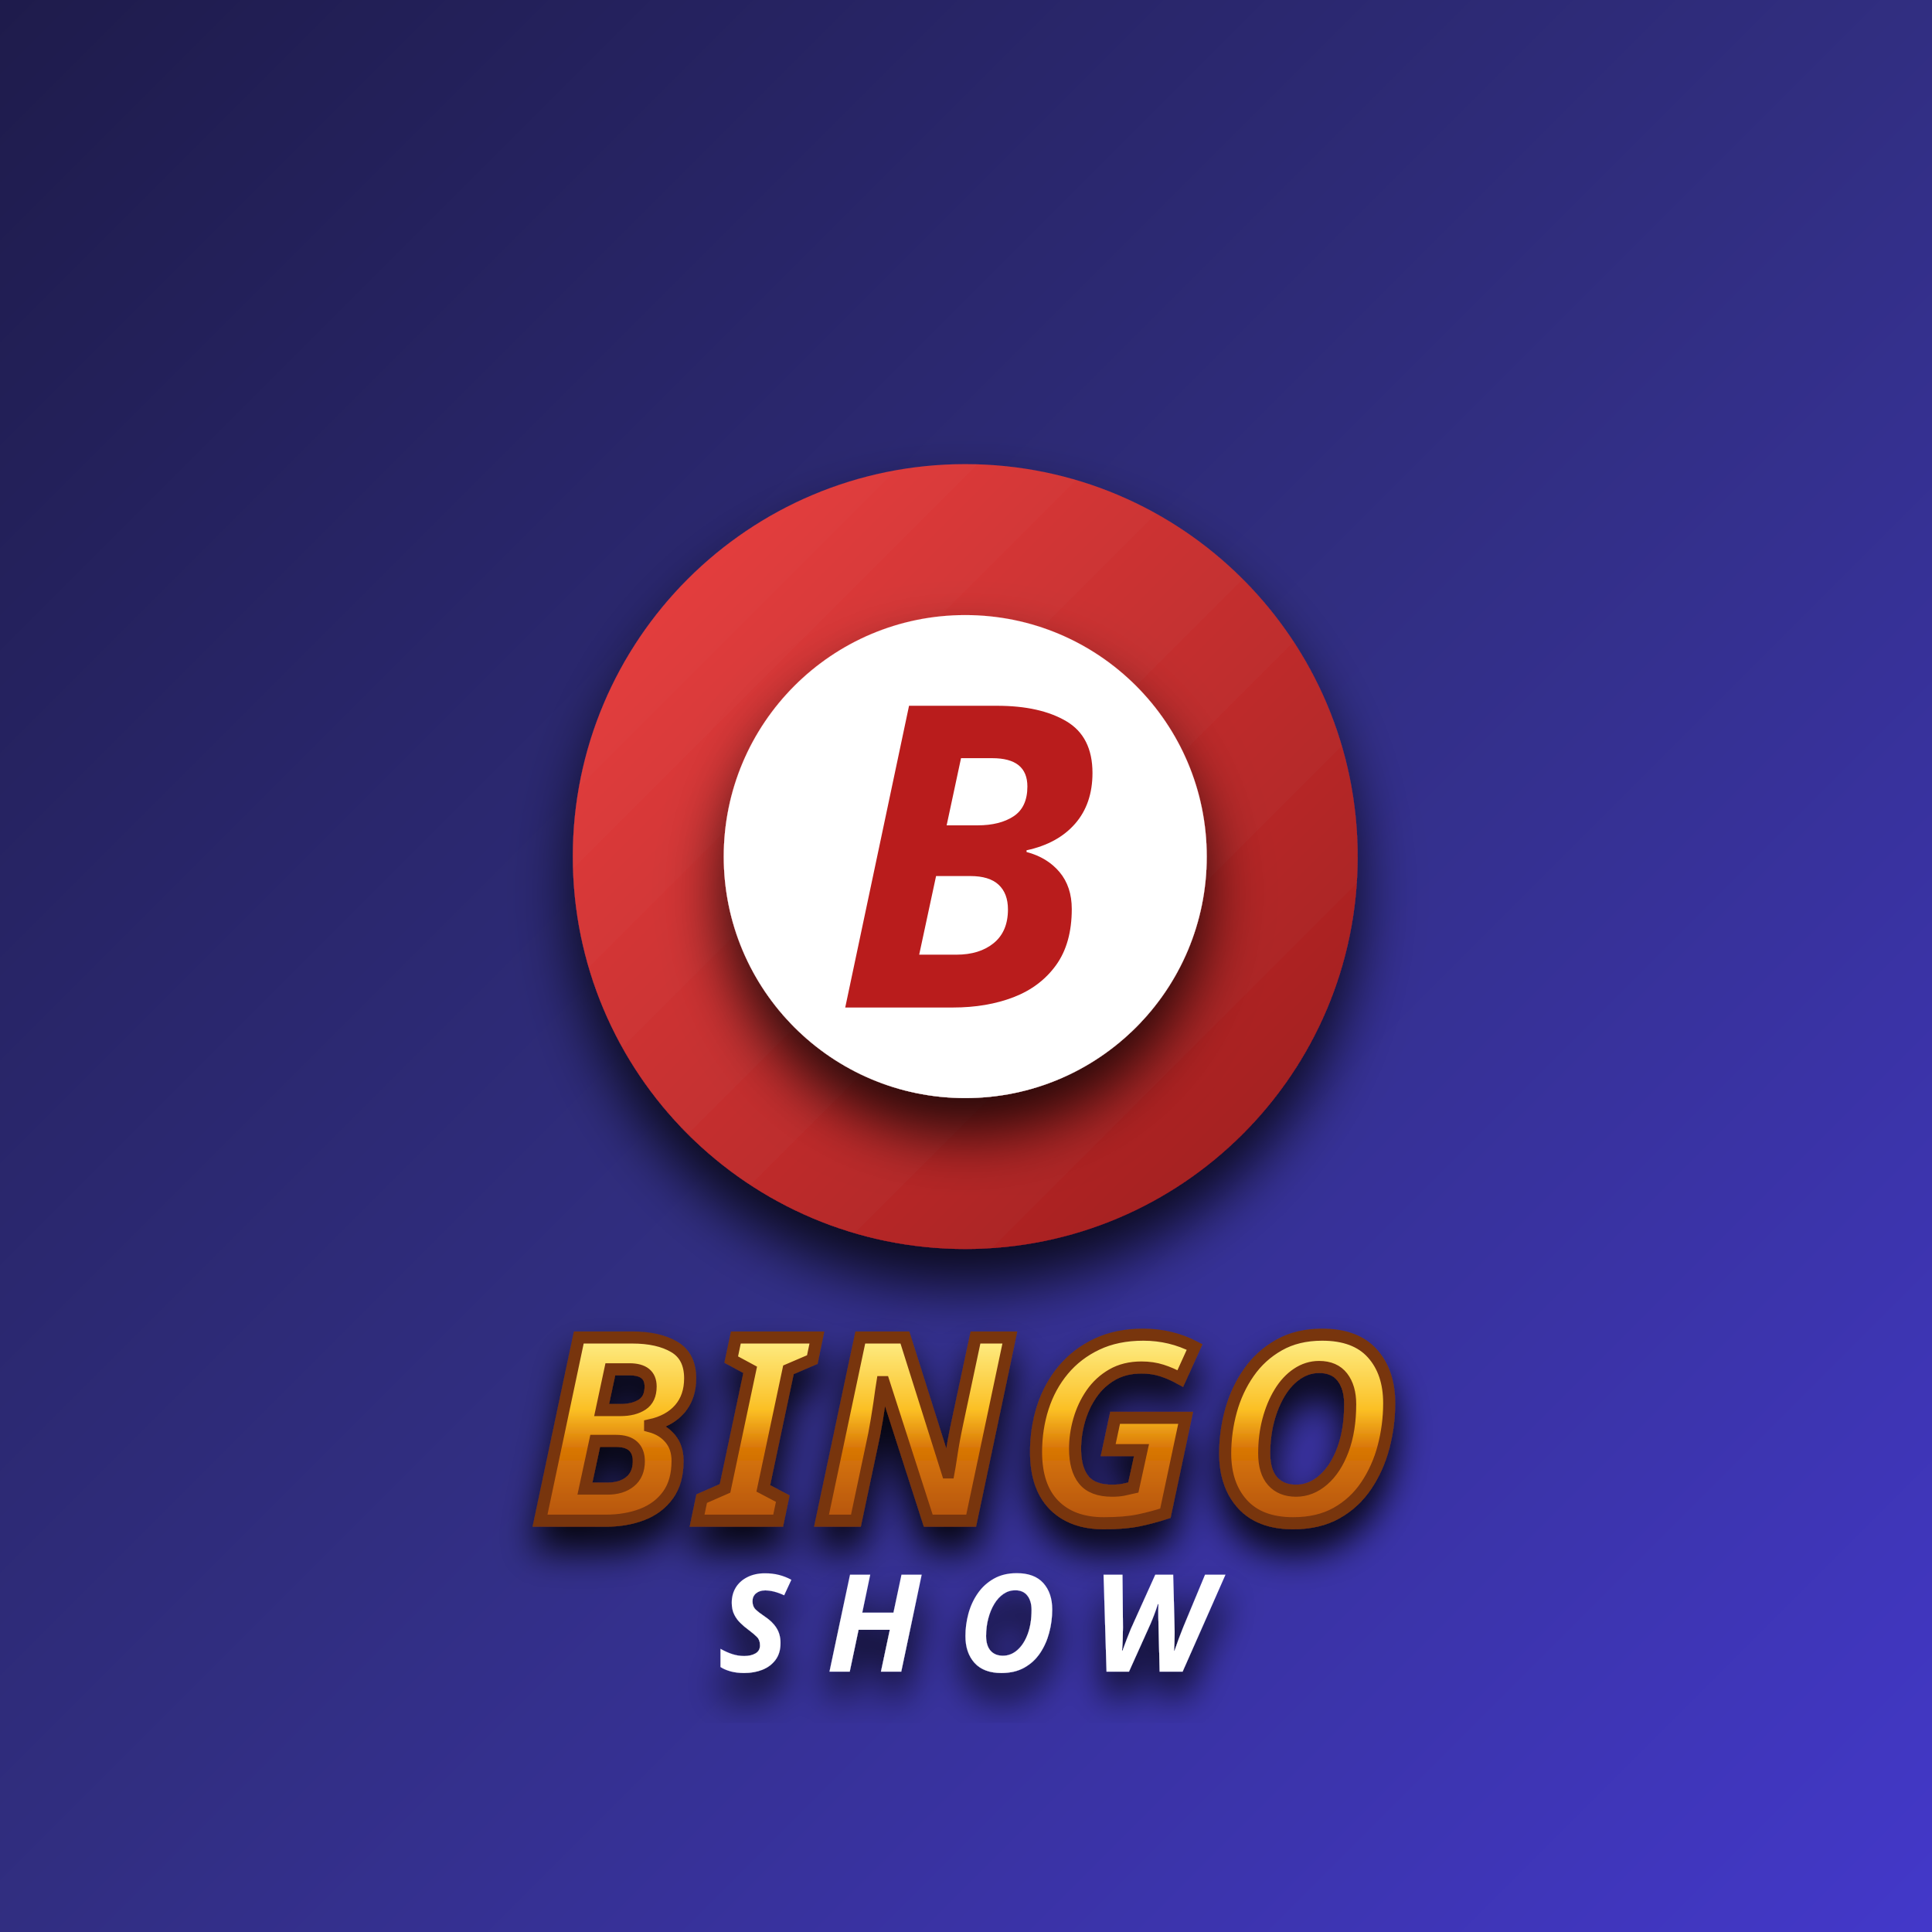
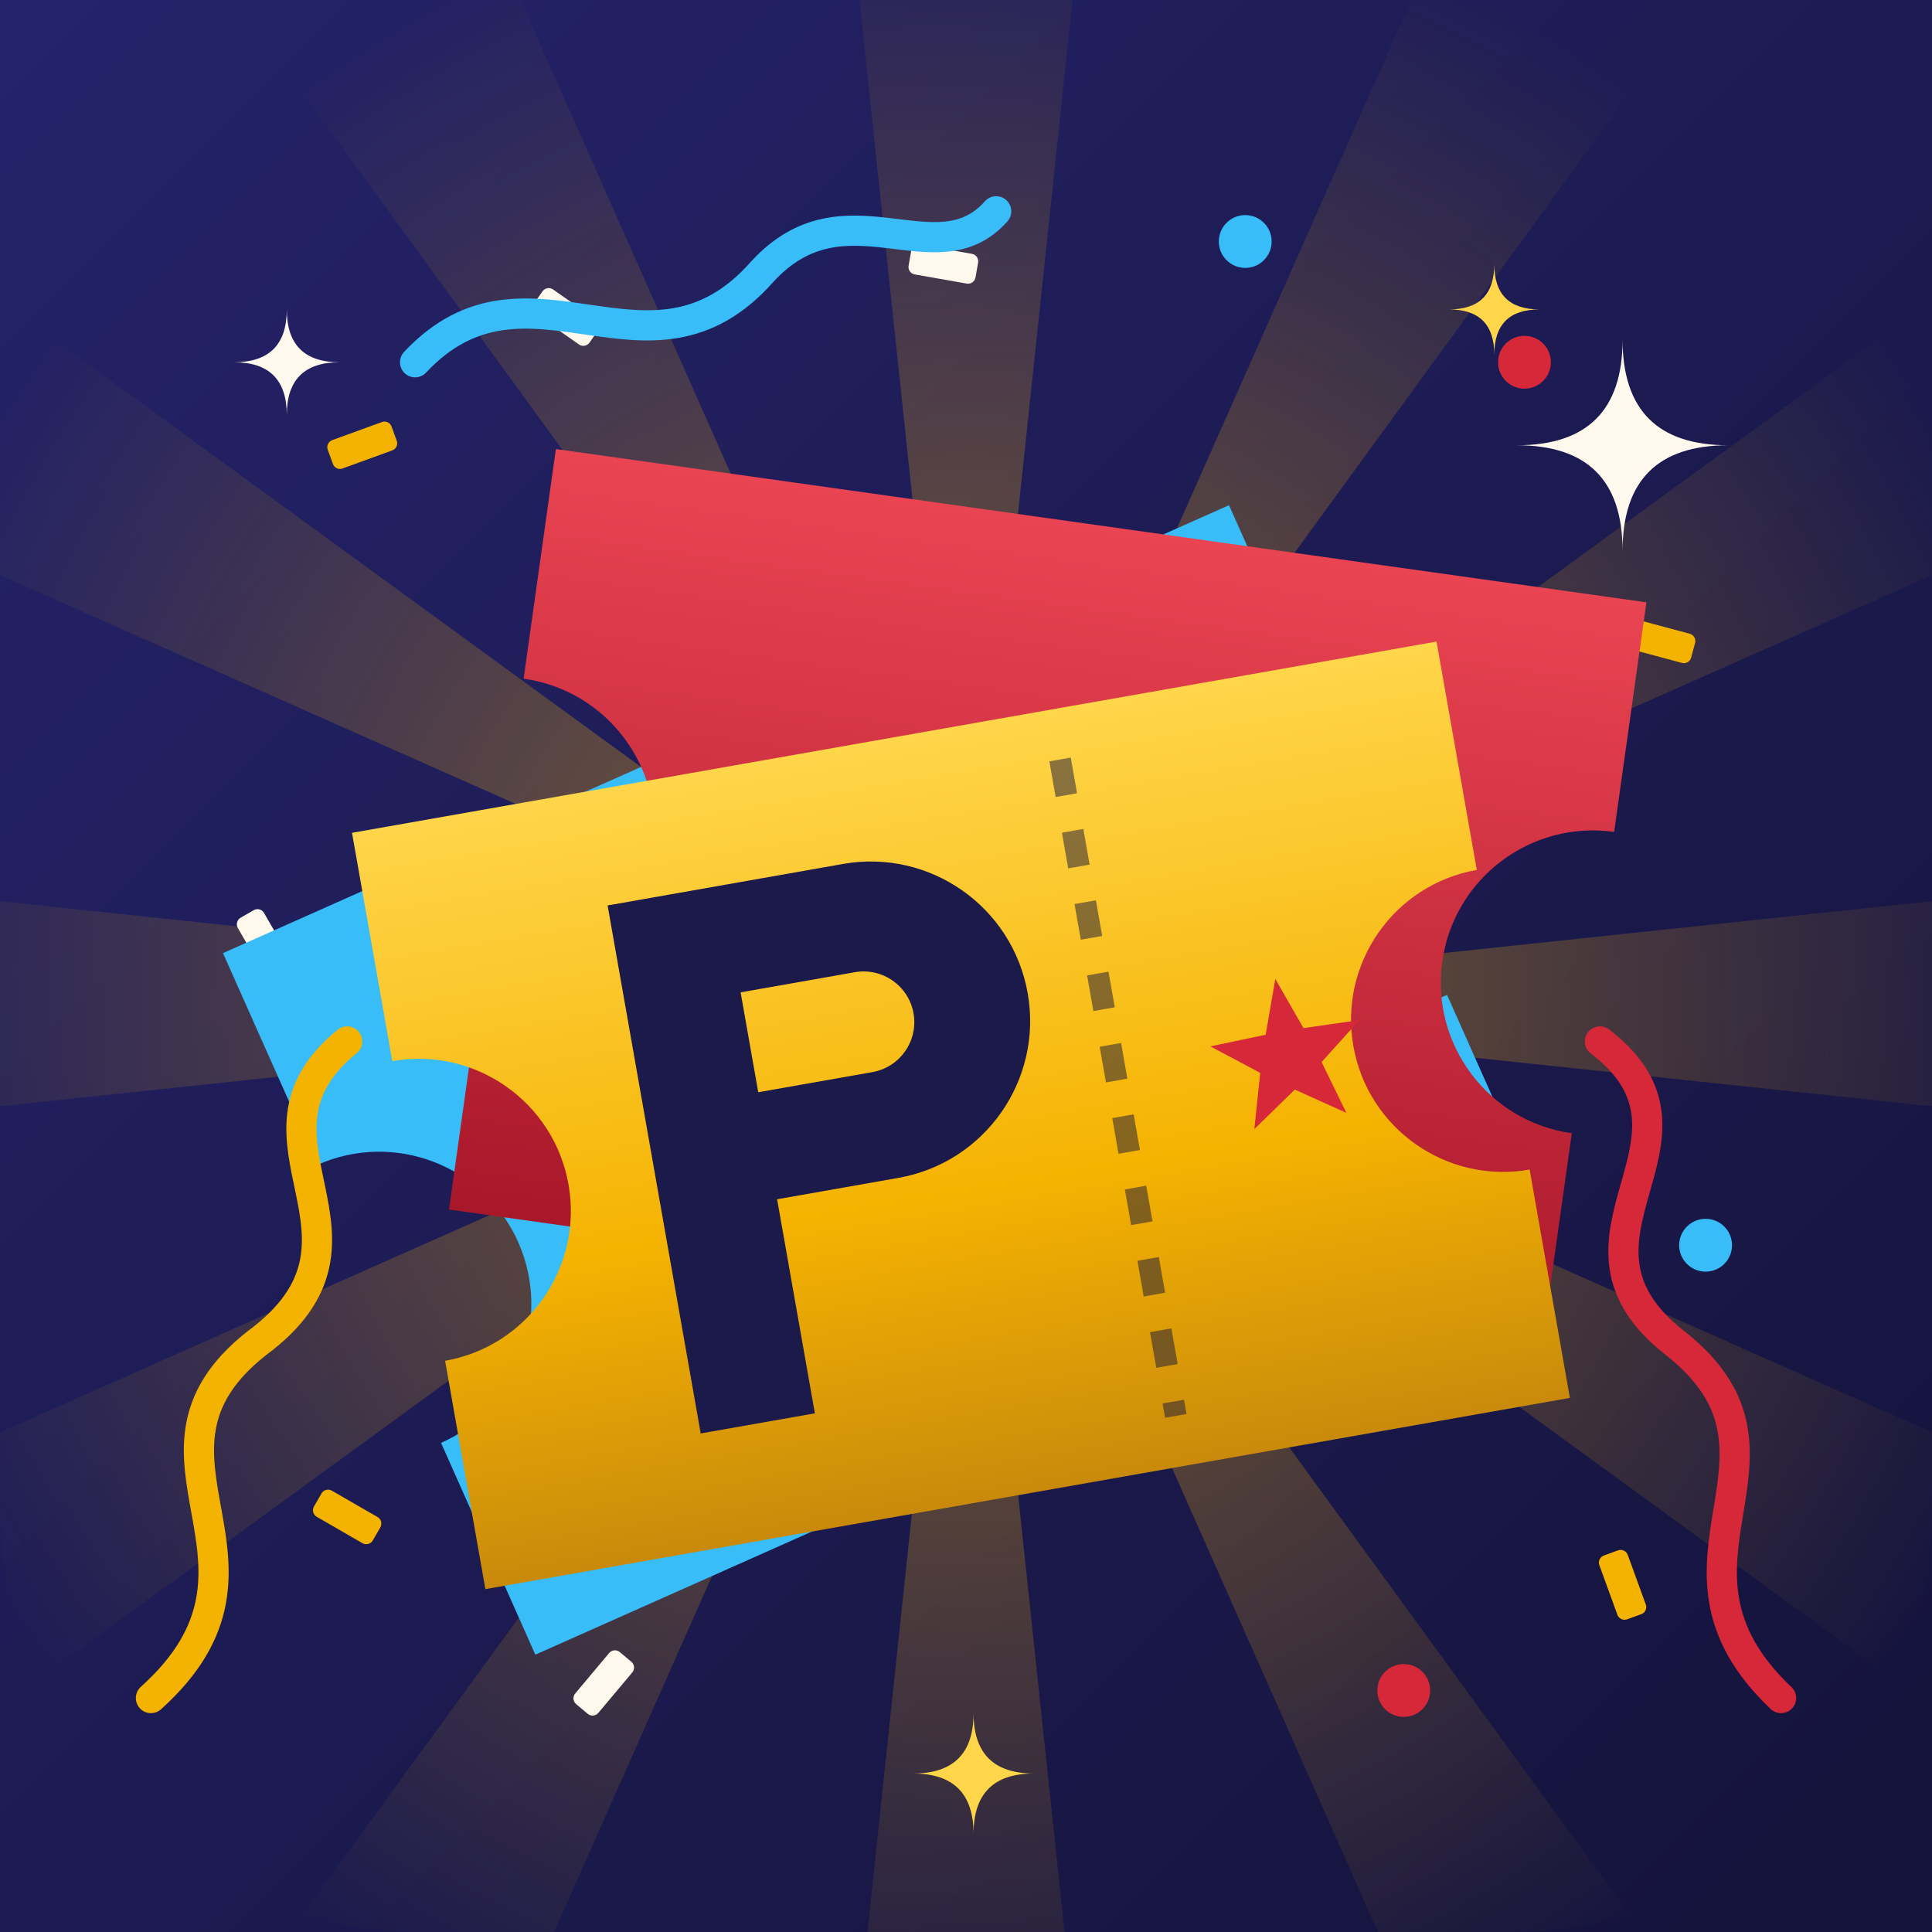
<svg xmlns="http://www.w3.org/2000/svg" viewBox="0 0 512 512">
  <defs>
-     <linearGradient id="bgGrad" x1="0%" y1="0%" x2="100%" y2="100%">
-       <stop offset="0%" stop-color="#1e1b4b" />
-       <stop offset="50%" stop-color="#312e81" />
-       <stop offset="100%" stop-color="#4338ca" />
+     <linearGradient id="bg" x1="0" y1="0" x2="1" y2="1">
+       <stop offset="0" stop-color="#25236A" />
+       <stop offset="1" stop-color="#14133A" />
    </linearGradient>
-     <linearGradient id="goldGrad" x1="0%" y1="0%" x2="0%" y2="100%">
-       <stop offset="0%" stop-color="#fef08a" />
-       <stop offset="40%" stop-color="#fbbf24" />
-       <stop offset="60%" stop-color="#d97706" />
-       <stop offset="100%" stop-color="#b45309" />
+     <linearGradient id="gold" x1="0" y1="0" x2="0" y2="1">
+       <stop offset="0" stop-color="#FFD54A" />
+       <stop offset=".6" stop-color="#F5B301" />
+       <stop offset="1" stop-color="#C98A0C" />
    </linearGradient>
-     <linearGradient id="redGrad" x1="0%" y1="0%" x2="100%" y2="100%">
-       <stop offset="0%" stop-color="#ef4444" />
-       <stop offset="100%" stop-color="#991b1b" />
+     <linearGradient id="red" x1="0" y1="0" x2="0" y2="1">
+       <stop offset="0" stop-color="#EA4452" />
+       <stop offset="1" stop-color="#A8172A" />
    </linearGradient>
-     <filter id="dropShadow" x="-20%" y="-20%" width="140%" height="140%">
-       <feDropShadow dx="0" dy="12" stdDeviation="10" flood-opacity="0.8" flood-color="#000" />
-     </filter>
-     <filter id="textGlow" x="-50%" y="-50%" width="200%" height="200%">
-       <feDropShadow dx="0" dy="8" stdDeviation="6" flood-opacity="0.9" flood-color="#000" />
-     </filter>
+     <radialGradient id="rayg" gradientUnits="userSpaceOnUse" cx="256" cy="266" r="300">
+       <stop offset="0" stop-color="#FFB703" stop-opacity=".45" />
+       <stop offset="1" stop-color="#FFB703" stop-opacity="0" />
+     </radialGradient>
+     <clipPath id="rrc">
+       <rect width="512" height="512" rx="112" />
+     </clipPath>
+     <linearGradient id="redbg" x1="0" y1="0" x2="1" y2="1">
+       <stop offset="0" stop-color="#E23A4A" />
+       <stop offset="1" stop-color="#8E1222" />
+     </linearGradient>
  </defs>
-   <rect width="512" height="512" fill="url(#bgGrad)" />
-   <g transform="translate(51, 51) scale(0.8)">
-     <circle cx="256" cy="220" r="130" fill="url(#redGrad)" filter="url(#dropShadow)" />
-     <circle cx="256" cy="220" r="80" fill="#ffffff" filter="url(#dropShadow)" />
-     <text x="256" y="270" font-family="'Impact', sans-serif" font-size="140" font-weight="900" fill="#b91c1c" text-anchor="middle" font-style="italic">B</text>
-     <text x="256" y="440" font-family="'Arial Black', Impact, sans-serif" font-size="85" font-weight="900" font-style="italic" fill="url(#goldGrad)" text-anchor="middle" filter="url(#textGlow)" stroke="#78350f" stroke-width="4" letter-spacing="4">BINGO</text>
-     <text x="256" y="490" font-family="'Arial Black', Impact, sans-serif" font-size="45" font-weight="900" font-style="italic" fill="#ffffff" text-anchor="middle" filter="url(#textGlow)" letter-spacing="12">SHOW</text>
+   <rect width="512" height="512" fill="url(#bg)" />
+   <g clip-path="url(#rrc)">
+     <path d="M256,266 L614,228 L614,304 Z" fill="url(#rayg)" />
+     <path d="M256,266 L585,412 L547,478 Z" fill="url(#rayg)" />
+     <path d="M256,266 L468,557 L402,595 Z" fill="url(#rayg)" />
+     <path d="M256,266 L294,624 L218,624 Z" fill="url(#rayg)" />
+     <path d="M256,266 L110,595 L44,557 Z" fill="url(#rayg)" />
+     <path d="M256,266 L-35,478 L-73,412 Z" fill="url(#rayg)" />
+     <path d="M256,266 L-102,304 L-102,228 Z" fill="url(#rayg)" />
+     <path d="M256,266 L-73,120 L-35,54 Z" fill="url(#rayg)" />
+     <path d="M256,266 L44,-25 L110,-63 Z" fill="url(#rayg)" />
+     <path d="M256,266 L218,-92 L294,-92 Z" fill="url(#rayg)" />
+     <path d="M256,266 L402,-63 L468,-25 Z" fill="url(#rayg)" />
+     <path d="M256,266 L547,54 L585,120 Z" fill="url(#rayg)" />
  </g>
+   <rect x="87" y="114" width="18" height="8" rx="2" fill="#F5B301" transform="rotate(-20 96 118)" />
+   <rect x="141" y="80" width="18" height="8" rx="2" fill="#FFF8EC" transform="rotate(35 150 84)" />
+   <circle cx="404" cy="96" r="7" fill="#D62839" />
+   <rect x="431" y="166" width="18" height="8" rx="2" fill="#F5B301" transform="rotate(15 440 170)" />
+   <rect x="61" y="246" width="18" height="8" rx="2" fill="#FFF8EC" transform="rotate(60 70 250)" />
+   <circle cx="452" cy="330" r="7" fill="#38BDF8" />
+   <rect x="83" y="398" width="18" height="8" rx="2" fill="#F5B301" transform="rotate(30 92 402)" />
+   <rect x="151" y="442" width="18" height="8" rx="2" fill="#FFF8EC" transform="rotate(-50 160 446)" />
+   <circle cx="372" cy="448" r="7" fill="#D62839" />
+   <rect x="421" y="416" width="18" height="8" rx="2" fill="#F5B301" transform="rotate(70 430 420)" />
+   <rect x="241" y="66" width="18" height="8" rx="2" fill="#FFF8EC" transform="rotate(10 250 70)" />
+   <circle cx="330" cy="64" r="7" fill="#38BDF8" />
+   <g transform="translate(256 270) scale(0.96) translate(-256 -256)">
+     <g transform="rotate(-24 256 256) translate(-28 6)">
+       <path d="M104,150 H408 V214 A30,30 0 0 0 408,298 V362 H104 V298 A30,30 0 0 0 104,214 Z" fill="#38BDF8" />
+     </g>
+     <g transform="rotate(8 256 256) translate(18 -34)">
+       <path d="M104,150 H408 V214 A30,30 0 0 0 408,298 V362 H104 V298 A30,30 0 0 0 104,214 Z" fill="url(#red)" />
+     </g>
+     <g transform="rotate(-10 256 256) translate(-6 26)">
+       <path d="M104,150 H408 V214 A30,30 0 0 0 408,298 V362 H104 V298 A30,30 0 0 0 104,214 Z" fill="url(#gold)" />
+       <line x1="300" y1="164" x2="300" y2="348" stroke="#14133A" stroke-width="6" stroke-dasharray="10 10" opacity=".5" />
+       <path d="M170,330 V182 H236 A44,44 0 0 1 236,270 H202 V330 Z M202,212 V240 H234 A14,14 0 0 0 234,212 Z" fill="#1B1A4A" fill-rule="evenodd" />
+       <path d="M348.0,234.0 L353.3,248.7 L368.9,249.2 L356.6,258.8 L360.9,273.8 L348.0,265.0 L335.1,273.8 L339.4,258.8 L327.1,249.2 L342.7,248.7 Z" fill="#D62839" />
+     </g>
+   </g>
+   <path d="M40,450 C80,414 30,386 68,356 C106,328 60,302 92,276" fill="none" stroke="#F5B301" stroke-width="8" stroke-linecap="round" />
+   <path d="M472,450 C434,414 482,386 444,356 C408,328 458,302 424,276" fill="none" stroke="#D62839" stroke-width="8" stroke-linecap="round" />
+   <path d="M110,96 C140,64 172,106 202,72 C224,48 248,74 264,56" fill="none" stroke="#38BDF8" stroke-width="8" stroke-linecap="round" />
+   <path d="M430,90 Q430,118 458,118 Q430,118 430,146 Q430,118 402,118 Q430,118 430,90 Z" fill="#FFF8EC" />
+   <path d="M396,70 Q396,82 408,82 Q396,82 396,94 Q396,82 384,82 Q396,82 396,70 Z" fill="#FFD54A" />
+   <path d="M258,454 Q258,470 274,470 Q258,470 258,486 Q258,470 242,470 Q258,470 258,454 Z" fill="#FFD54A" />
+   <path d="M76,82 Q76,96 90,96 Q76,96 76,110 Q76,96 62,96 Q76,96 76,82 Z" fill="#FFF8EC" />
</svg>
